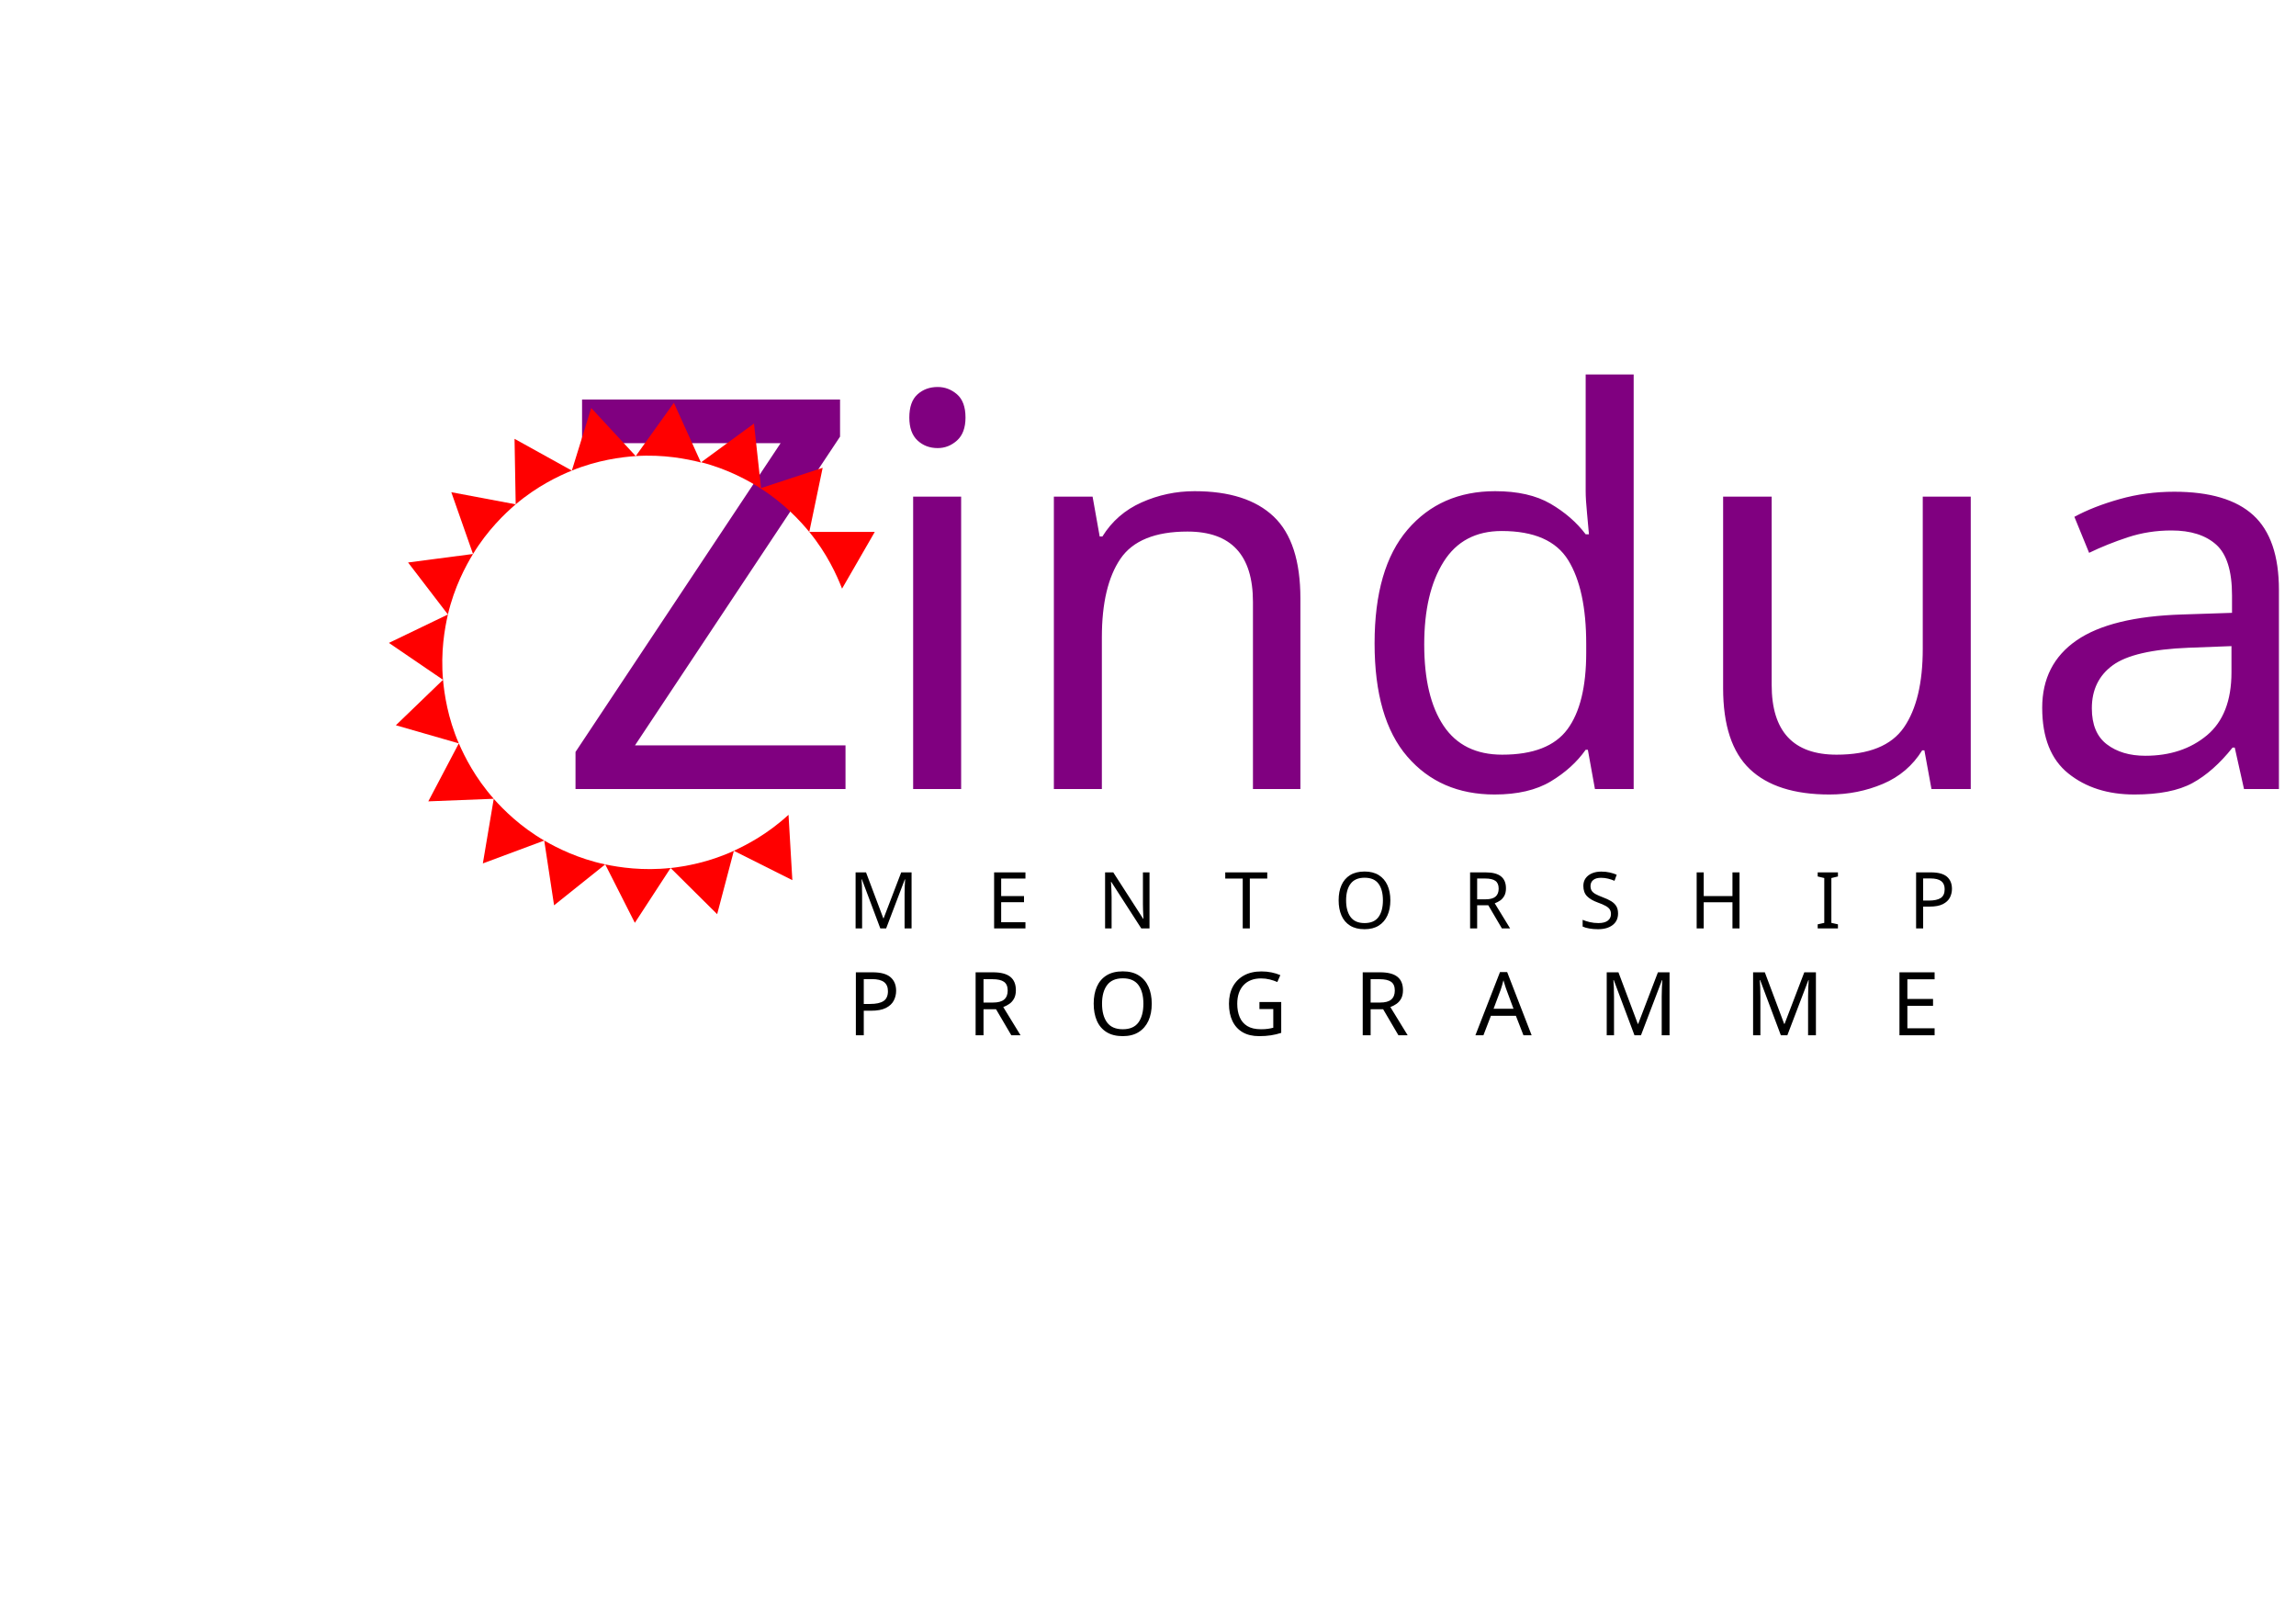
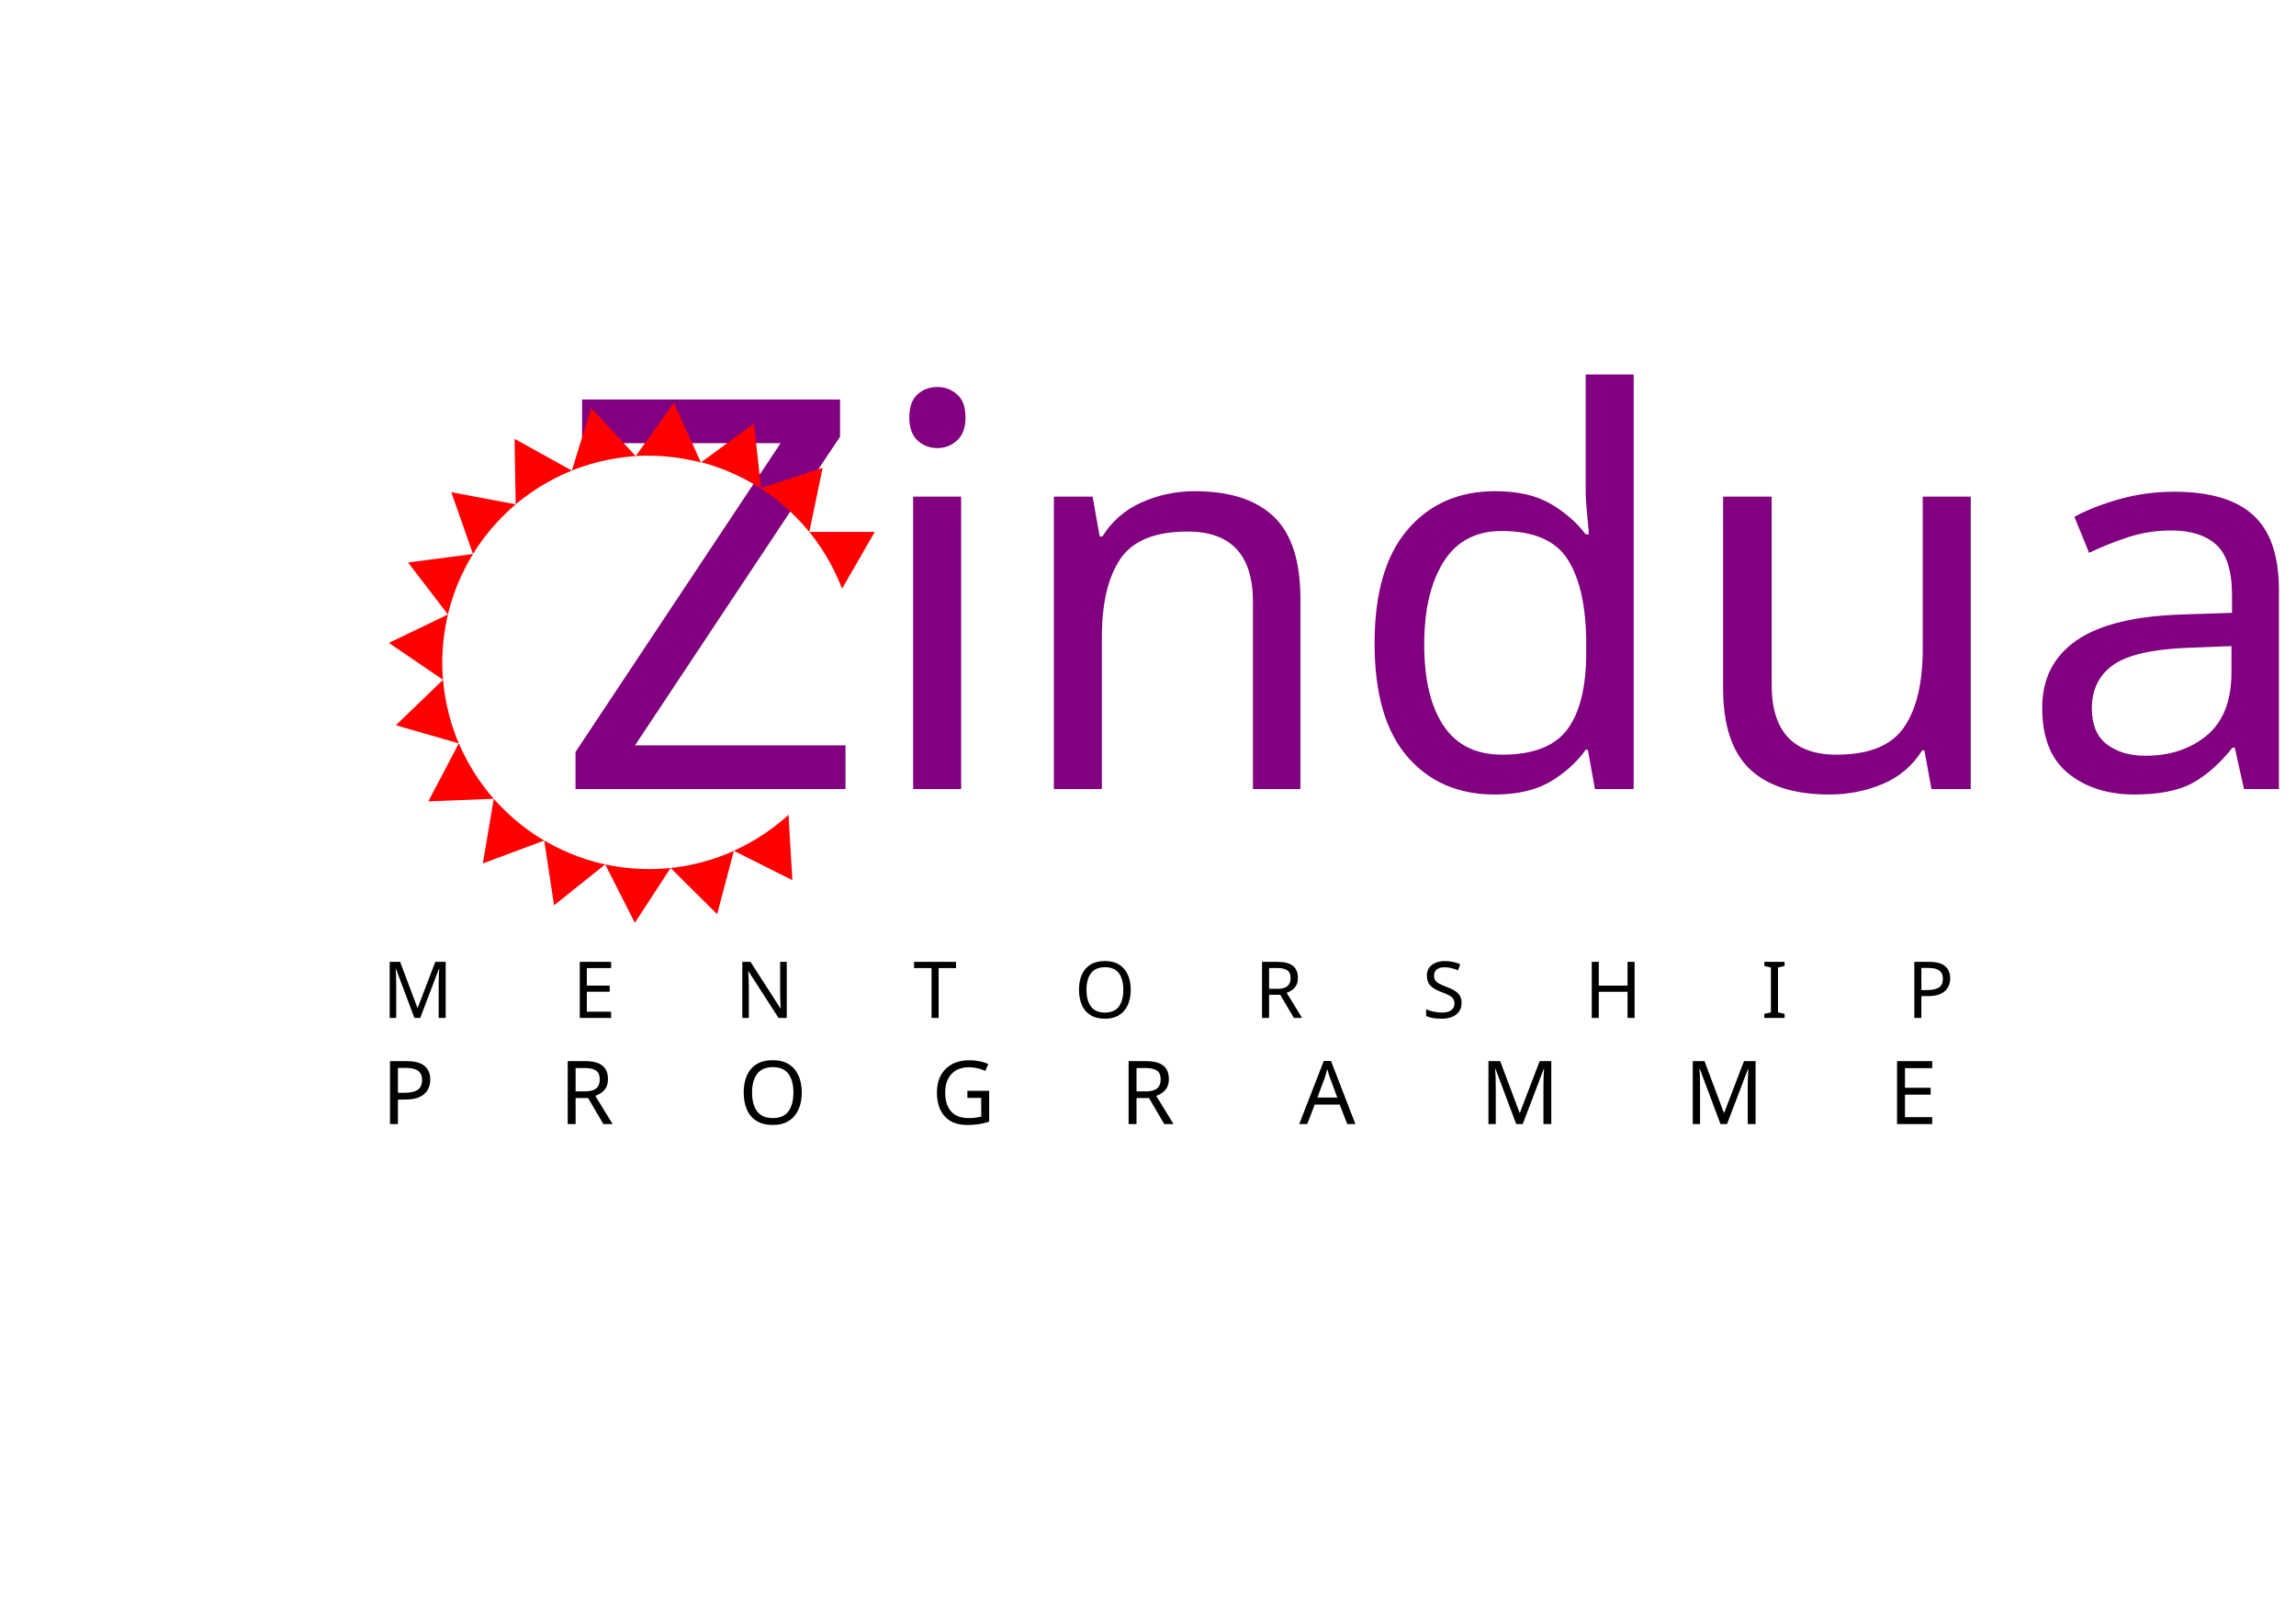
<svg xmlns="http://www.w3.org/2000/svg" width="297mm" height="210mm" viewBox="0 0 1052.362 744.094" id="svg2" version="1.1">
  <defs id="defs4" />
  <g id="layer1" transform="translate(0,-308.2677)">
    <text xml:space="preserve" style="font-style:normal;font-weight:normal;font-size:60px;line-height:125%;font-family:sans-serif;letter-spacing:0px;word-spacing:0px;fill:#800080;fill-opacity:1;stroke:none;stroke-width:1px;stroke-linecap:butt;stroke-linejoin:miter;stroke-opacity:1;" x="254.286" y="669.862" id="text3338">
      <tspan id="tspan3340" x="254.286" y="669.862" style="font-style:normal;font-variant:normal;font-weight:normal;font-stretch:normal;font-size:250px;font-family:'Wolf in the City Light';-inkscape-font-specification:'Wolf in the City Light, ';fill:#800080;">Zindua Life</tspan>
    </text>
    <text xml:space="preserve" style="font-style:normal;font-weight:normal;font-size:60px;line-height:125%;font-family:sans-serif;letter-spacing:0px;word-spacing:0px;fill:#000000;fill-opacity:1;stroke:none;stroke-width:1px;stroke-linecap:butt;stroke-linejoin:miter;stroke-opacity:1" x="464.286" y="532.362" id="text3342">
-       <tspan id="tspan3344" x="464.286" y="532.362"> </tspan>
+       <tspan id="tspan3344" x="464.286" y="532.362" />
    </text>
-     <text xml:space="preserve" style="font-style:normal;font-weight:normal;font-size:35.971px;line-height:0%;font-family:sans-serif;letter-spacing:0px;word-spacing:0px;fill:#000000;fill-opacity:1;stroke:none;stroke-width:1px;stroke-linecap:butt;stroke-linejoin:miter;stroke-opacity:1" x="388.676" y="733.738" id="text3348">
-       <tspan id="tspan3350" x="388.676" y="733.738" style="font-style:normal;font-variant:normal;font-weight:100;font-stretch:normal;line-height:0%;font-family:'Gotham Thin';-inkscape-font-specification:'Gotham Thin,  Thin';letter-spacing:30.863px">MENTORSHIP</tspan>
+     <text xml:space="preserve" style="font-style:normal;font-weight:normal;font-size:35.971px;line-height:0%;font-family:sans-serif;letter-spacing:0px;word-spacing:0px;fill:#000000;fill-opacity:1;stroke:none;stroke-width:1px;stroke-linecap:butt;stroke-linejoin:miter;stroke-opacity:1" x="175.13" y="774.751" id="text3348">
+       <tspan id="tspan3350" x="175.13" y="774.751" style="font-style:normal;font-variant:normal;font-weight:100;font-stretch:normal;line-height:0%;font-family:'Gotham Thin';-inkscape-font-specification:'Gotham Thin, Thin';letter-spacing:54.5px">MENTORSHIP</tspan>
    </text>
-     <text xml:space="preserve" style="font-style:normal;font-weight:normal;font-size:40.397px;line-height:125%;font-family:sans-serif;letter-spacing:0px;word-spacing:0px;fill:#000000;fill-opacity:1;stroke:none;stroke-width:1px;stroke-linecap:butt;stroke-linejoin:miter;stroke-opacity:1" x="388.358" y="782.691" id="text3352">
-       <tspan id="tspan3354" x="388.358" y="782.691" style="font-style:normal;font-variant:normal;font-weight:100;font-stretch:normal;font-family:'Gotham Thin';-inkscape-font-specification:'Gotham Thin, Thin';letter-spacing:30.447px">PROGRAMME</tspan>
+     <text xml:space="preserve" style="font-style:normal;font-weight:normal;font-size:40.397px;line-height:125%;font-family:sans-serif;letter-spacing:0px;word-spacing:0px;fill:#000000;fill-opacity:1;stroke:none;stroke-width:1px;stroke-linecap:butt;stroke-linejoin:miter;stroke-opacity:1" x="174.84" y="823.401" id="text3352">
+       <tspan id="tspan3354" x="174.84" y="823.401" style="font-style:normal;font-variant:normal;font-weight:100;font-stretch:normal;font-family:'Gotham Thin';-inkscape-font-specification:'Gotham Thin, Thin';letter-spacing:57px">PROGRAMME</tspan>
    </text>
    <g id="g4308" transform="matrix(0.8323593,0,0,0.8323593,64.39893,93.77645)" style="fill:#ff0000">
      <path id="path3360" d="m 381.942,539.516 c -7.886,-1.207 -20.861,-2.505 -36.07,0 l 18.035,-31.237 z" style="opacity:1;fill:#ff0000;fill-opacity:1;stroke:none;stroke-width:1;stroke-linecap:butt;stroke-miterlimit:4;stroke-dasharray:none;stroke-dashoffset:0;stroke-opacity:1" transform="matrix(0.7456996,0.6662823,-0.6662823,0.7456996,442.9285,-106.243)" />
      <path id="path3360-9" d="m 341.744,526.727 c -6.732,-4.282 -18.084,-10.698 -33.012,-14.533 l 29.092,-21.323 z" style="opacity:1;fill:#ff0000;fill-opacity:1;stroke:none;stroke-width:1;stroke-linecap:butt;stroke-miterlimit:4;stroke-dasharray:none;stroke-dashoffset:0;stroke-opacity:1" />
      <path id="path3360-6" d="m 308.595,512.321 c -7.73,-1.973 -20.516,-4.535 -35.896,-3.531 L 293.705,479.468 Z" style="opacity:1;fill:#ff0000;fill-opacity:1;stroke:none;stroke-width:1;stroke-linecap:butt;stroke-miterlimit:4;stroke-dasharray:none;stroke-dashoffset:0;stroke-opacity:1" />
      <path id="path3360-6-4" d="m 272.696,508.791 c -7.958,0.568 -20.898,2.172 -35.176,7.98 l 10.677,-34.453 z" style="opacity:1;fill:#ff0000;fill-opacity:1;stroke:none;stroke-width:1;stroke-linecap:butt;stroke-miterlimit:4;stroke-dasharray:none;stroke-dashoffset:0;stroke-opacity:1" />
      <path id="path3360-6-4-9" d="m 237.516,516.778 c -7.381,3.028 -19.171,8.599 -30.916,18.58 l -0.632,-36.064 z" style="opacity:1;fill:#ff0000;fill-opacity:1;stroke:none;stroke-width:1;stroke-linecap:butt;stroke-miterlimit:4;stroke-dasharray:none;stroke-dashoffset:0;stroke-opacity:1" />
      <path id="path3360-6-4-9-0" d="m 206.598,535.351 c -6.053,5.197 -15.49,14.195 -23.497,27.366 l -11.951,-34.032 z" style="opacity:1;fill:#ff0000;fill-opacity:1;stroke:none;stroke-width:1;stroke-linecap:butt;stroke-miterlimit:4;stroke-dasharray:none;stroke-dashoffset:0;stroke-opacity:1" />
      <path id="path3360-6-4-9-4" d="m 183.101,562.693 c -4.138,6.821 -10.31,18.307 -13.827,33.314 l -21.938,-28.632 z" style="opacity:1;fill:#ff0000;fill-opacity:1;stroke:none;stroke-width:1;stroke-linecap:butt;stroke-miterlimit:4;stroke-dasharray:none;stroke-dashoffset:0;stroke-opacity:1" />
      <path id="path3360-6-4-9-1" d="m 169.279,596.003 c -1.792,7.774 -4.055,20.616 -2.692,35.969 l -29.804,-20.316 z" style="opacity:1;fill:#ff0000;fill-opacity:1;stroke:none;stroke-width:1;stroke-linecap:butt;stroke-miterlimit:4;stroke-dasharray:none;stroke-dashoffset:0;stroke-opacity:1" />
      <path id="path3360-6-4-9-7" d="m 166.586,631.965 c 0.729,7.945 2.595,20.85 8.691,35.007 l -34.662,-9.977 z" style="opacity:1;fill:#ff0000;fill-opacity:1;stroke:none;stroke-width:1;stroke-linecap:butt;stroke-miterlimit:4;stroke-dasharray:none;stroke-dashoffset:0;stroke-opacity:1" />
      <path id="path3360-6-4-9-9" d="m 175.282,666.967 c 3.187,7.314 9.011,18.98 19.244,30.507 l -36.042,1.413 z" style="opacity:1;fill:#ff0000;fill-opacity:1;stroke:none;stroke-width:1;stroke-linecap:butt;stroke-miterlimit:4;stroke-dasharray:none;stroke-dashoffset:0;stroke-opacity:1" />
      <path id="path3360-6-4-9-05" d="m 194.514,697.495 c 5.31,5.955 14.484,15.22 27.803,22.978 l -33.801,12.589 z" style="opacity:1;fill:#ff0000;fill-opacity:1;stroke:none;stroke-width:1;stroke-linecap:butt;stroke-miterlimit:4;stroke-dasharray:none;stroke-dashoffset:0;stroke-opacity:1" />
      <path id="path3360-6-4-9-5" d="m 222.316,720.465 c 6.905,3.996 18.517,9.929 33.593,13.134 l -28.171,22.526 z" style="opacity:1;fill:#ff0000;fill-opacity:1;stroke:none;stroke-width:1;stroke-linecap:butt;stroke-miterlimit:4;stroke-dasharray:none;stroke-dashoffset:0;stroke-opacity:1" />
      <path id="path3360-6-4-9-6" d="m 255.905,733.601 c 7.809,1.634 20.694,3.634 36.016,1.958 l -19.704,30.212 z" style="opacity:1;fill:#ff0000;fill-opacity:1;stroke:none;stroke-width:1;stroke-linecap:butt;stroke-miterlimit:4;stroke-dasharray:none;stroke-dashoffset:0;stroke-opacity:1" />
      <path id="path3360-6-4-9-61" d="m 291.934,735.604 c 7.927,-0.907 20.786,-3.063 34.803,-9.475 l -9.196,34.878 z" style="opacity:1;fill:#ff0000;fill-opacity:1;stroke:none;stroke-width:1;stroke-linecap:butt;stroke-miterlimit:4;stroke-dasharray:none;stroke-dashoffset:0;stroke-opacity:1" />
      <path id="path3360-6-4-9-04" d="m 326.709,726.104 c 7.251,-3.327 18.803,-9.376 30.13,-19.83 l 2.108,36.008 z" style="opacity:1;fill:#ff0000;fill-opacity:1;stroke:none;stroke-width:1;stroke-linecap:butt;stroke-miterlimit:4;stroke-dasharray:none;stroke-dashoffset:0;stroke-opacity:1" />
      <path id="path3360-6-4-9-15" d="m 386.319,581.78 c -2.901,-7.432 -8.271,-19.315 -18.05,-31.228 l 36.07,-0.018 z" style="opacity:1;fill:#ff0000;fill-opacity:1;stroke:none;stroke-width:1;stroke-linecap:butt;stroke-miterlimit:4;stroke-dasharray:none;stroke-dashoffset:0;stroke-opacity:1" />
    </g>
  </g>
</svg>
